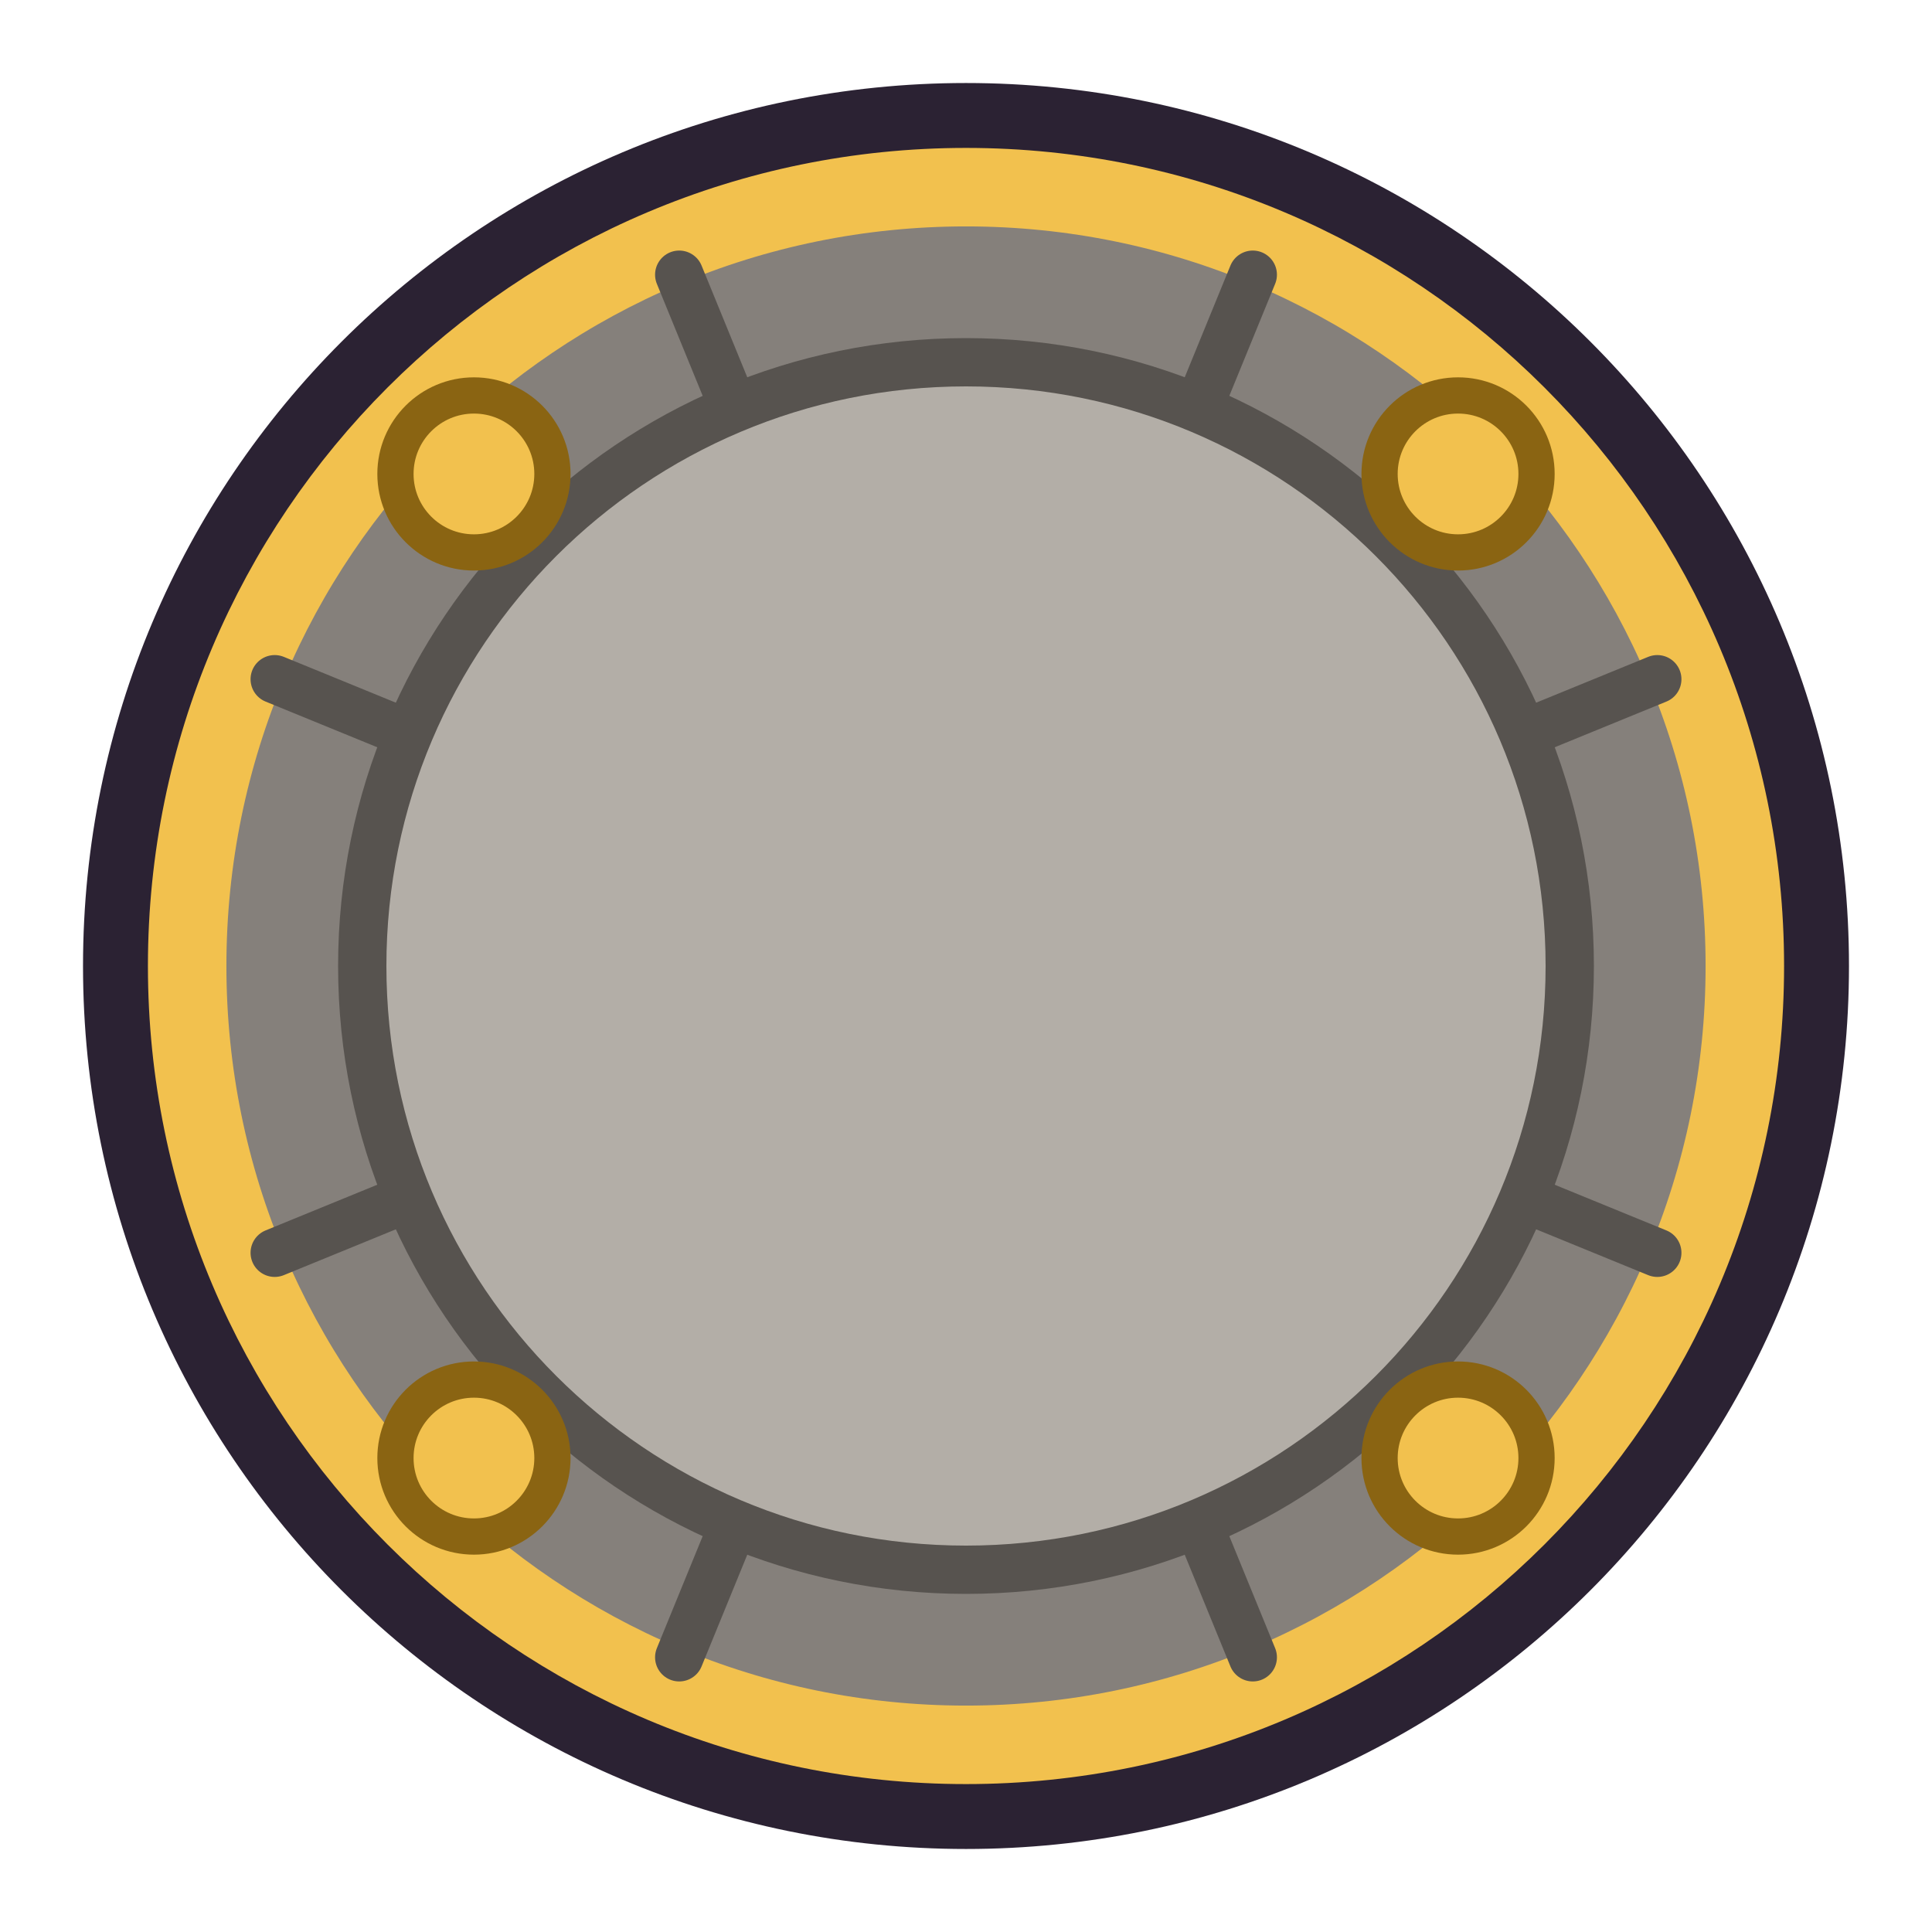
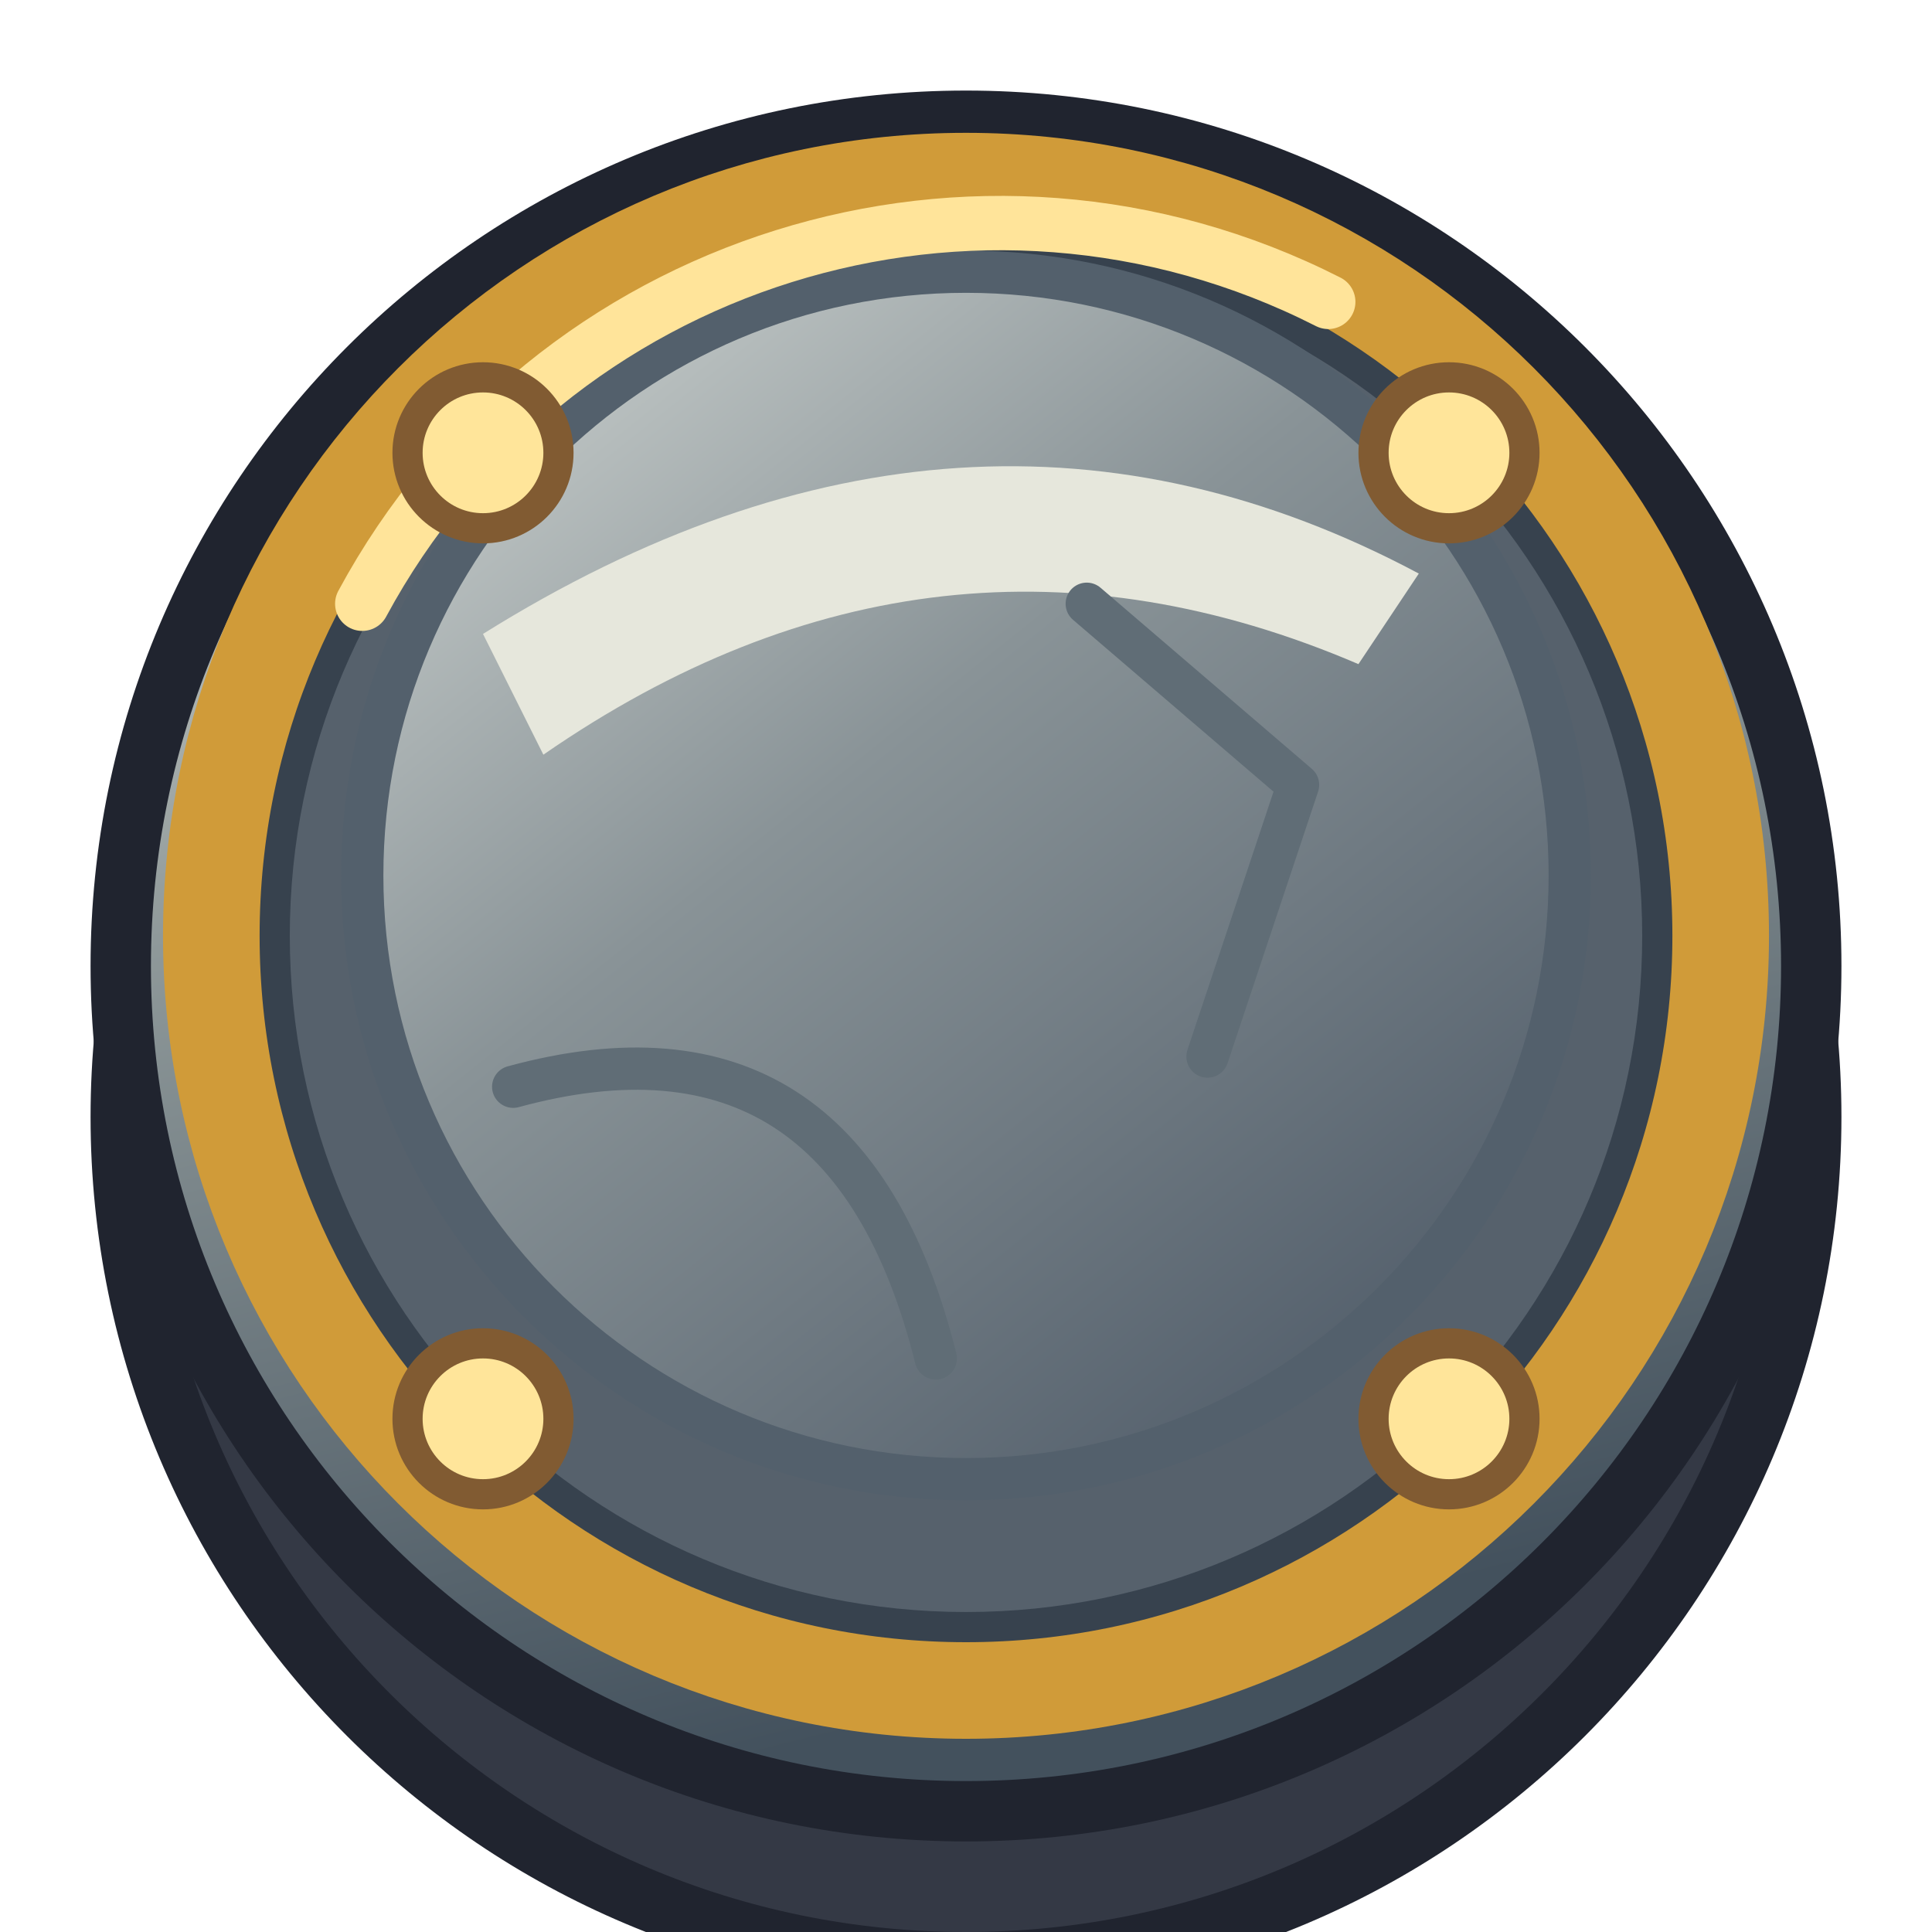
- <svg xmlns="http://www.w3.org/2000/svg" viewBox="0 0 64 64">
-   <circle cx="32" cy="32" r="28" fill="#85807b" stroke="#2b2233" stroke-width="2.5" />
-   <circle cx="32" cy="32" r="25.8" fill="none" stroke="#f2c14e" stroke-width="2.6" />
-   <g stroke="#57534f" stroke-width="1.6" stroke-linecap="round">
-     <line x1="50.5" y1="39.7" x2="54.9" y2="41.5" />
-     <line x1="39.7" y1="50.5" x2="41.5" y2="54.9" />
-     <line x1="24.3" y1="50.5" x2="22.5" y2="54.9" />
-     <line x1="13.5" y1="39.7" x2="9.1" y2="41.5" />
-     <line x1="13.5" y1="24.3" x2="9.1" y2="22.5" />
-     <line x1="24.3" y1="13.5" x2="22.5" y2="9.1" />
-     <line x1="39.7" y1="13.5" x2="41.5" y2="9.1" />
-     <line x1="50.5" y1="24.3" x2="54.9" y2="22.5" />
-   </g>
-   <circle cx="32" cy="32" r="20" fill="#b3aea7" stroke="#57534f" stroke-width="1.6" />
-   <g fill="#f2c14e" stroke="#8a6412" stroke-width="1.2">
-     <circle cx="48.3" cy="48.3" r="2.6" />
-     <circle cx="15.7" cy="48.3" r="2.6" />
-     <circle cx="15.7" cy="15.7" r="2.6" />
-     <circle cx="48.3" cy="15.7" r="2.6" />
+ <svg xmlns="http://www.w3.org/2000/svg" width="64" height="64" viewBox="0 0 64 64">
+   <defs>
+     <linearGradient id="stone" x1="0" y1="0" x2=".8" y2="1">
+       <stop stop-color="#d3d8d5" />
+       <stop offset=".45" stop-color="#899397" />
+       <stop offset="1" stop-color="#505c69" />
+     </linearGradient>
+     <linearGradient id="rim" x1="0" y1="0" x2=".25" y2="1">
+       <stop stop-color="#f0eee1" />
+       <stop offset=".46" stop-color="#8f999a" />
+       <stop offset="1" stop-color="#43515d" />
+     </linearGradient>
+   </defs>
+   <g stroke-linejoin="round" stroke-linecap="round">
+     <circle cx="32" cy="37" r="28" fill="#343945" stroke="#20242f" stroke-width="2" />
+     <circle cx="32" cy="32" r="28" fill="url(#rim)" stroke="#20242f" stroke-width="2" />
+     <circle cx="32" cy="31" r="23" fill="#56616c" stroke="#37424e" stroke-width="1.2" />
+     <circle cx="32" cy="29" r="20" fill="url(#stone)" stroke="#53606c" stroke-width="1.4" />
+     <path d="M16 21 Q32 11 47 19 L45 22 Q31 16 18 25Z" fill="#e6e7dc" stroke="none" stroke-width="0" />
+     <path d="M17 36 Q28 33 31 45 M36 20 43 26 40 35" fill="none" stroke="#606d76" stroke-width="1.4" />
+     <circle cx="32" cy="31" r="25" fill="none" stroke="#d09b39" stroke-width="3.2" />
+     <path d="M12 20 A24 24 0 0 1 44 10" fill="none" stroke="#ffe49a" stroke-width="1.8" />
+     <circle cx="16" cy="15" r="2.5" fill="#ffe59a" stroke="#815b32" stroke-width="1" />
+     <circle cx="48" cy="15" r="2.5" fill="#ffe59a" stroke="#815b32" stroke-width="1" />
+     <circle cx="16" cy="47" r="2.5" fill="#ffe59a" stroke="#815b32" stroke-width="1" />
+     <circle cx="48" cy="47" r="2.5" fill="#ffe59a" stroke="#815b32" stroke-width="1" />
  </g>
</svg>
